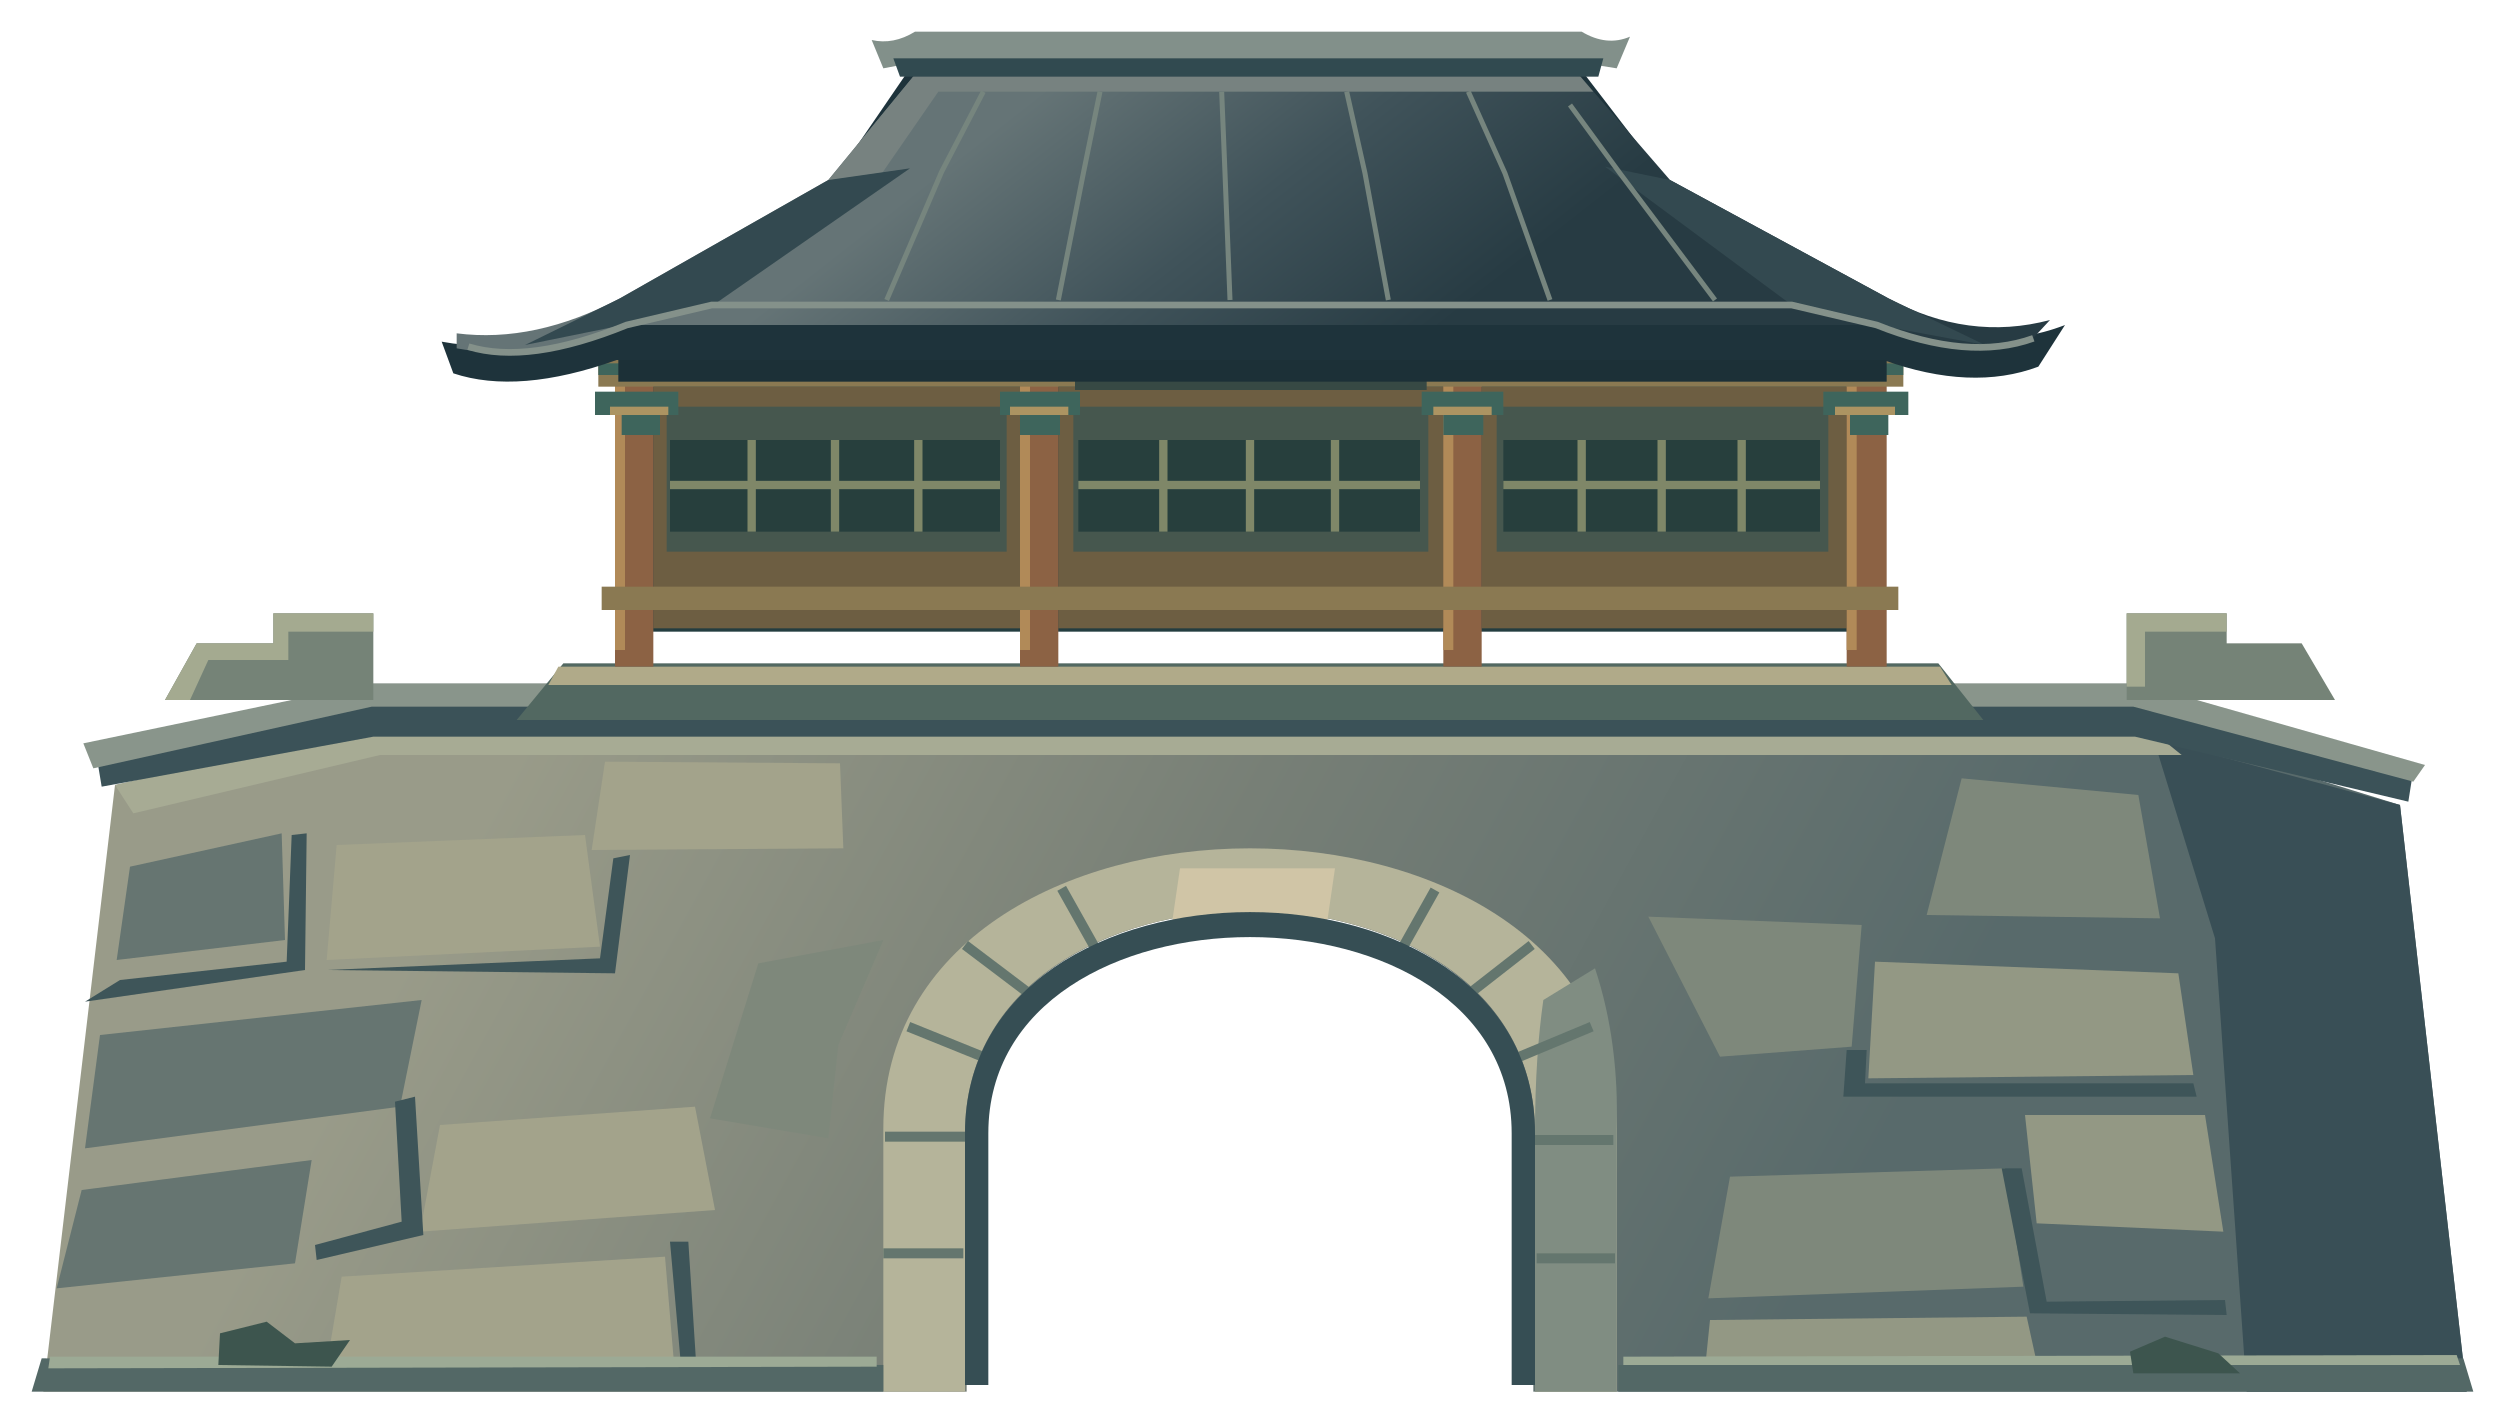
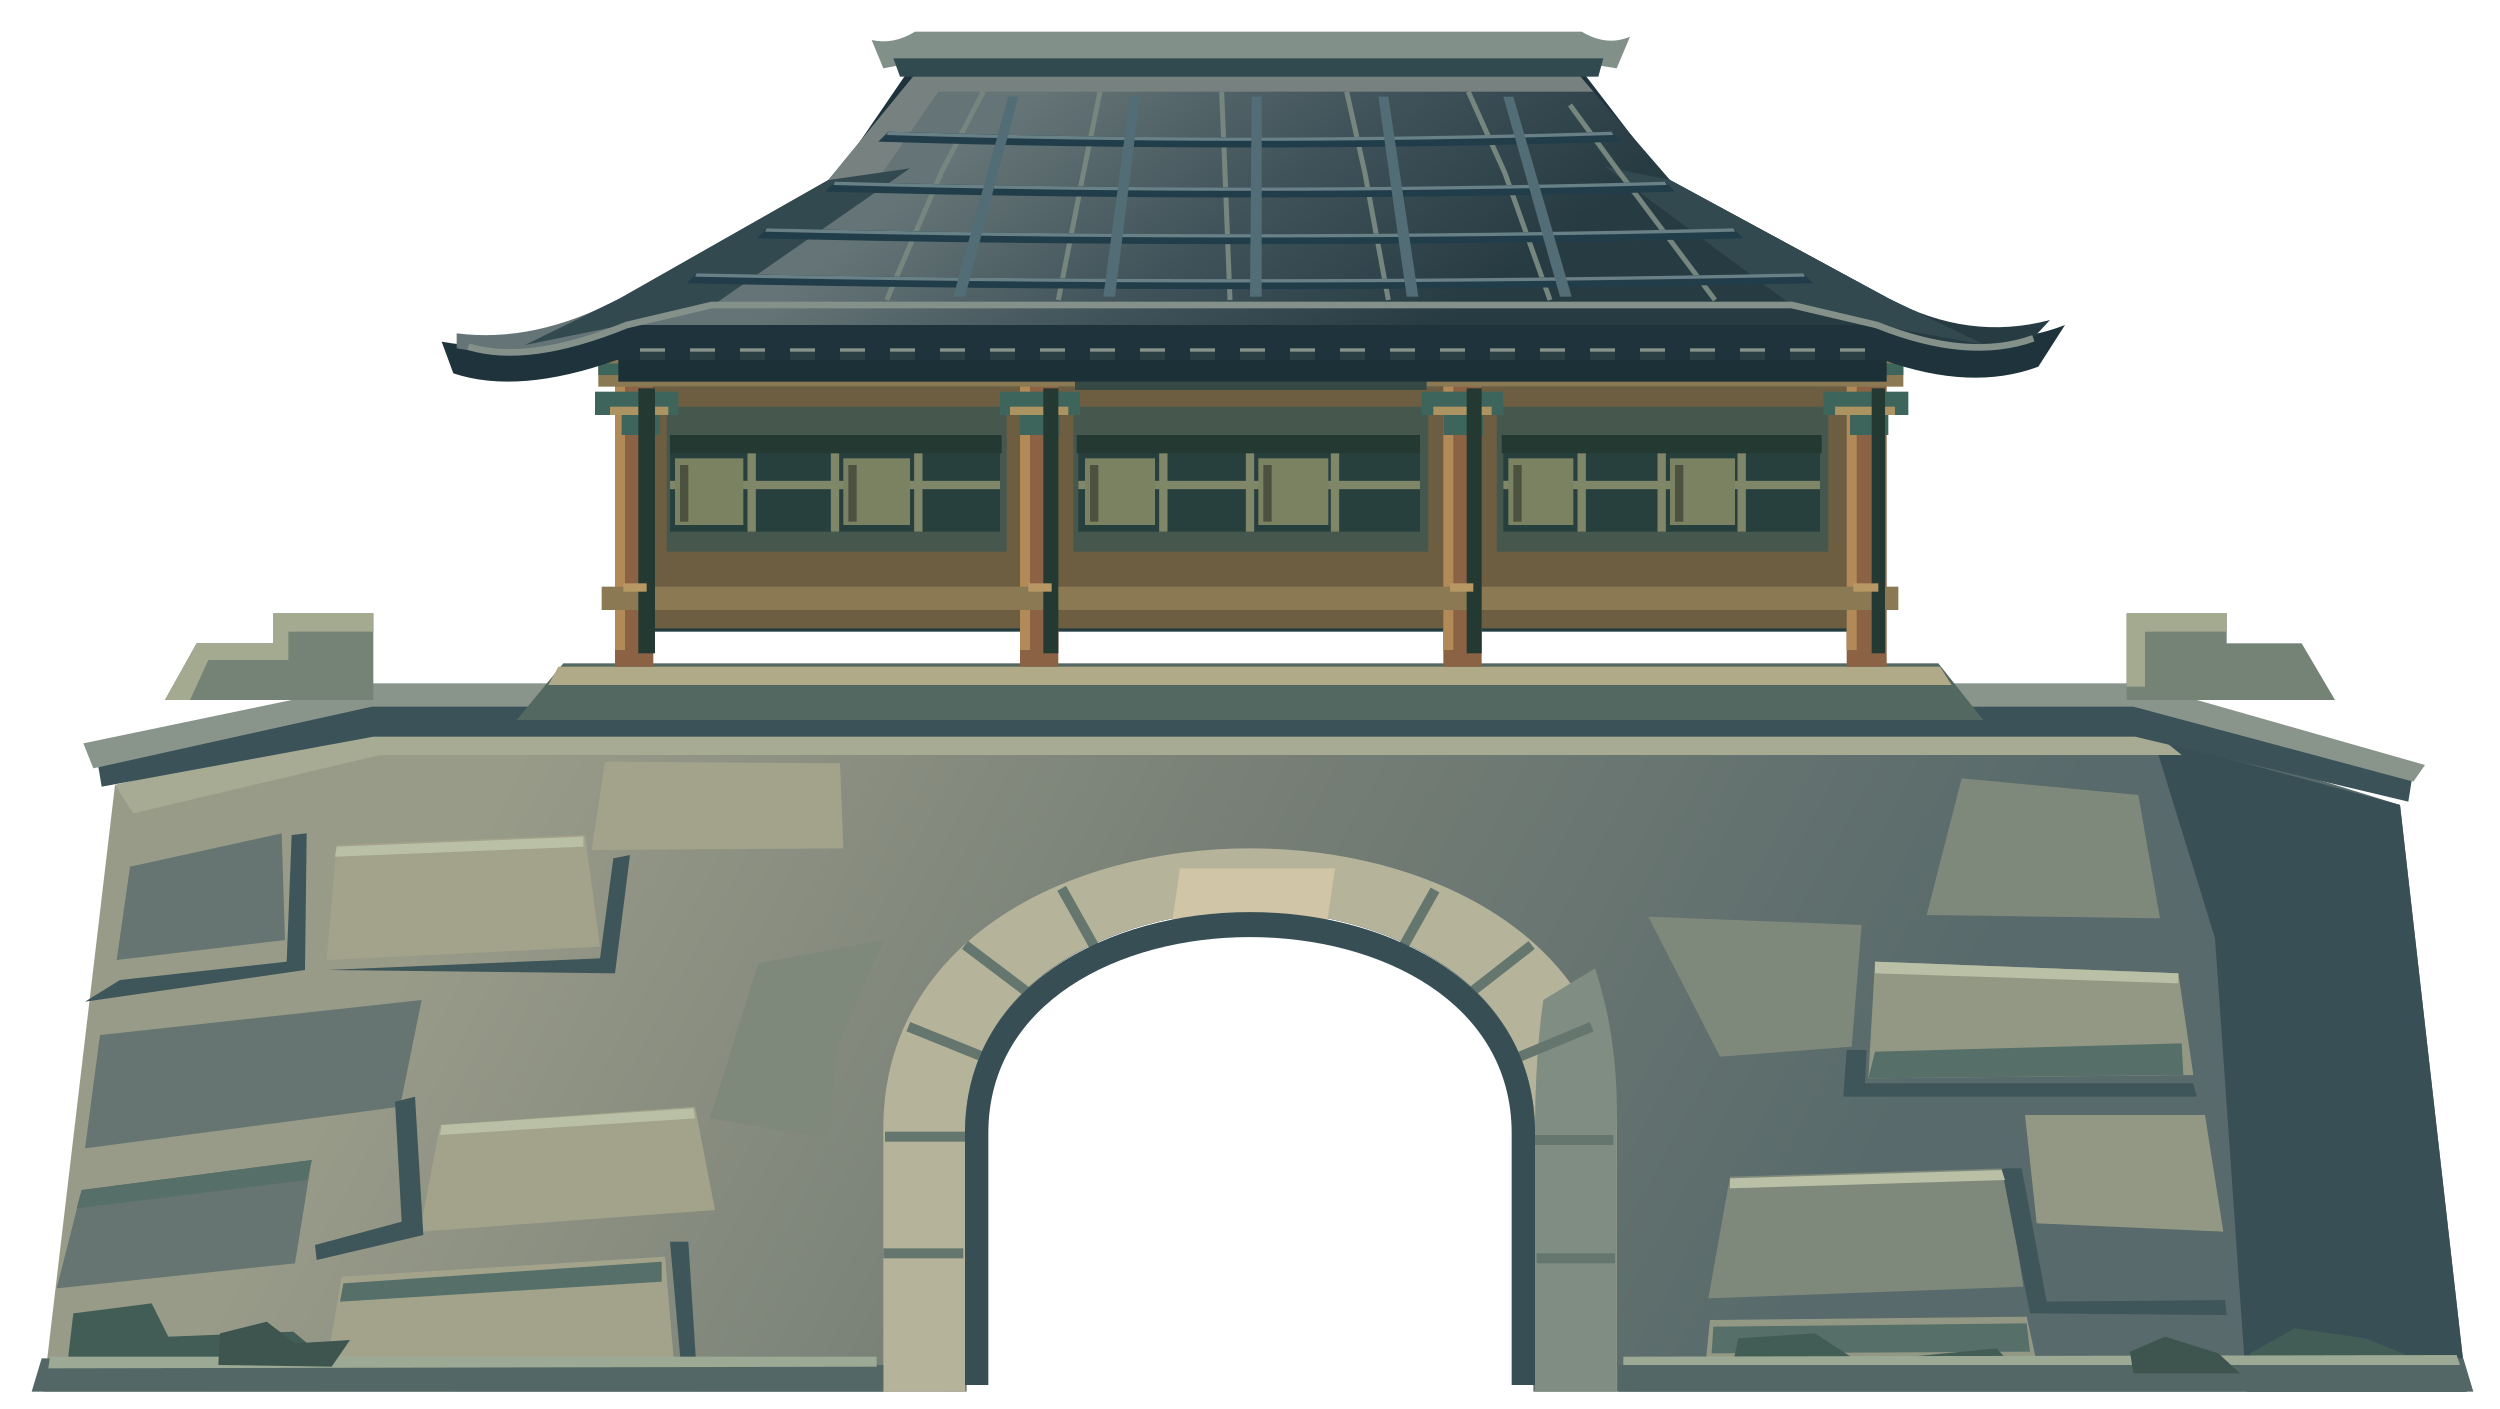
<svg xmlns="http://www.w3.org/2000/svg" viewBox="-750 -835 1500 845">
  <defs>
    <linearGradient id="gate-stone" x1="-430" y1="-400" x2="300" y2="0" gradientUnits="userSpaceOnUse">
      <stop offset="0" stop-color="#999b89" />
      <stop offset="0.48" stop-color="#777f76" />
      <stop offset="1" stop-color="#586a6b" />
    </linearGradient>
    <linearGradient id="gate-tile" x1="-100" y1="-800" x2="60" y2="-596" gradientUnits="userSpaceOnUse">
      <stop offset="0" stop-color="#657476" />
      <stop offset="0.5" stop-color="#40535a" />
      <stop offset="1" stop-color="#273b43" />
    </linearGradient>
  </defs>
  <g id="stone-wall-and-arch">
    <path fill="url(#gate-stone)" d="M-724 0L-681-364L-528-399H538L690-352L730 0H170V-155C170-333-170-333-170-155V0Z" />
    <path fill="#394f56" d="M542-392L690-352L730 0H598L579-272Z" />
    <path fill="#a7ab94" d="M-681-364L-528-399H538L559-382H-522L-670-347Z" />
    <path fill="#667571" d="M-716-62L-573-77L-563-139L-701-121Z M-699-146L-510-171L-497-235L-690-214Z M-680-259L-579-271L-581-335L-672-315Z" />
    <path fill="#a3a38b" d="M-548-328L-399-334L-390-267L-554-259Z M-387-378L-246-377L-244-326L-395-325Z M-486-160L-333-171L-321-109L-498-96Z M-545-69L-351-81L-345-10H-555Z" />
    <path fill="#7e887b" d="M-295-257L-220-271L-247-208L-253-152L-324-164Z M239-285L367-280L361-207L282-201Z M288-129L453-134L464-63L275-56Z M427-368L533-358L546-284L406-286Z" />
    <path fill="#939884" d="M375-258L557-251L566-190L371-188Z M465-166L573-166L584-96L472-101Z M276-43L466-45L475-4H272Z" />
    <path fill="#3e5559" d="M-678-247L-578-258L-575-334L-566-335L-567-253L-699-234Z M-554-253L-390-260L-382-320L-372-322L-381-251Z M-501-177L-496-94L-560-79L-561-88L-509-102L-513-174Z M-348-90L-337-90L-332-12L-341-11Z M358-205L370-205L369-185L566-185L568-177H356Z M451-134L463-134L478-54L585-55L586-46L468-47Z" />
    <path fill="#b5b49a" d="M-220 0V-158C-220-382 220-382 220-158V0H171V-155C171-333-171-333-171-155V0Z" />
    <path fill="#808d82" d="M176-235L207-254C217-224 221-191 220-158V0H171V-155C171-188 173-214 176-235Z" />
    <path fill="#d0c5a6" d="M-42-314L-48-273C-18-278 15-278 45-273L51-314Z" />
    <path fill="none" stroke="#64766e" stroke-width="6" d="M-220-83H-172 M-219-153L-170-153 M-205-219L-158-200 M-171-268L-130-237 M-113-302L-90-261 M111-301L88-260 M169-268L128-236 M205-219L157-199 M218-151H171 M219-80H172" />
    <path fill="#364e54" d="M-171-4V-155C-171-332 171-332 171-155V-4H157V-155C157-312-157-312-157-155V-4Z" />
+     <g id="broad-granite-bed-and-damp-return">
+       <path fill="#bac0a5" d="M-548-327L-400-333L-400-327L-549-321Z M-485-160L-334-170L-333-164L-486-154Z M375-258L557-251L557-245L375-251Z M288-128L451-133L453-127L288-122Z" />
+       <path fill="#566f69" d="M-701-121L-563-139L-566-127L-704-110Z M-544-65L-353-78L-353-66L-546-54Z M375-204L559-209L560-190L371-188Z M278-39L466-41L468-24L277-23Z" />
+       <path fill="#425d56" d="M-706-47L-659-53L-649-33L-574-36L-550-16L-710-13Z M293-32L339-35L365-18L448-26L468-4H287Z M600-23L627-38L669-32L704-18L708-3H600Z" />
+     </g>
  </g>
  <g id="wall-parapet-and-pavilion-footing">
    <path fill="#3b5258" d="M-693-387L-526-417H531L698-373L695-354L531-393H-526L-689-363Z" />
    <path fill="#89958b" d="M-700-389L-527-425H533L705-376L698-366L530-411H-527L-694-374Z" />
    <path fill="#758377" d="M-651-415H-526V-467H-586V-449H-632Z M526-415H651L631-449H586V-467H526Z" />
    <path fill="#a4aa90" d="M-651-415L-632-449H-586V-467H-526V-456H-577V-439H-625L-636-415Z M526-467H586V-456H537V-423H526Z" />
    <path fill="#526861" d="M-412-437H413L440-403H-440Z" />
    <path fill="#b0aa89" d="M-415-435H414L421-424H-421Z" />
  </g>
  <g id="three-bay-timber-pavilion">
    <path fill="#243d40" d="M-368-617H365V-456H-368Z" />
    <path fill="#6d5e42" d="M-358-603H-137V-458H-358Z M-115-603H116V-458H-115Z M139-603H358V-458H139Z" />
    <path fill="#46574e" d="M-350-591H-146V-504H-350Z M-106-591H107V-504H-106Z M148-591H347V-504H148Z" />
    <path fill="#8c6244" d="M-381-632H-358V-435H-381Z M-138-632H-115V-435H-138Z M116-632H139V-435H116Z M358-632H382V-435H358Z" />
    <path fill="#b18a58" d="M-381-623H-375V-445H-381Z M-138-623H-132V-445H-138Z M116-623H122V-445H116Z M358-623H364V-445H358Z" />
    <path fill="#8a7952" d="M-391-621H392V-603H-391Z M-389-483H389V-469H-389Z" />
    <path fill="#3e655c" d="M-391-617H392V-610H-391Z M-393-600H-343V-586H-354V-574H-377V-586H-393Z M-150-600H-102V-586H-114V-574H-138V-586H-150Z M103-600H152V-586H140V-574H116V-586H103Z M344-600H395V-586H383V-574H360V-586H344Z" />
    <path fill="#ac9462" d="M-384-591H-349V-586H-384Z M-144-591H-109V-586H-144Z M110-591H145V-586H110Z M351-591H387V-586H351Z" />
    <path fill="#273f3d" d="M-348-571H-150V-516H-348Z M-103-571H102V-516H-103Z M152-571H342V-516H152Z" />
    <path fill="none" stroke="#7f8768" stroke-width="5" d="M-299-571V-516 M-249-571V-516 M-199-571V-516 M-52-571V-516 M0-571V-516 M51-571V-516 M199-571V-516 M247-571V-516 M295-571V-516 M-348-544H-150 M-103-544H102 M152-544H342" />
    <path fill="#374944" d="M-105-640H106V-601H-105Z" />
    <path fill="#a39569" d="M-98-632H99V-607H-98Z" />
    <path fill="#263b3b" d="M-91-627H92V-612H-91Z" />
+     <g id="recessed-joinery-and-paper-window-depth">
+       <path fill="#243932" d="M-367-602H-357V-443H-367Z M-124-602H-115V-443H-124Z M130-602H139V-443H130Z M373-602H381V-443H373Z M-348-574H-149V-563H-348Z M-104-574H102V-563H-104Z M151-574H343V-563H151Z" />
+       <path fill="#7b8262" d="M-345-560H-304V-520H-345Z M-244-560H-204V-520H-244Z M-99-560H-57V-520H-99Z M5-560H47V-520H5Z M155-560H194V-520H155Z M252-560H291V-520H252Z" />
+       <path fill="#4d5140" d="M-342-556H-337V-522H-342Z M-241-556H-236V-522H-241Z M-96-556H-91V-522H-96Z M8-556H13V-522H8Z M158-556H163V-522H158Z M255-556H260V-522H255Z" />
+       <path fill="#b79763" d="M-376-485H-362V-480H-376Z M-133-485H-119V-480H-133Z M120-485H134V-480H120Z M362-485H377V-480H362Z" />
+     </g>
  </g>
  <g id="broad-paljak-roof">
    <path fill="#1e333b" d="M-485-630Q-431-620-379-652L-254-721L-204-794H198L254-721L383-652Q438-620 489-640L473-615Q433-600 380-619L-380-619Q-439-598-478-611Z" />
    <path fill="url(#gate-tile)" d="M-476-635Q-429-629-378-656L-253-727L-198-794H194L252-727L383-656Q431-630 480-643L467-629Q431-620 376-640L-376-640Q-434-618-476-626Z" />
    <path fill="#778280" d="M-253-727L-198-794H194L206-780H-187L-225-725Z" />
    <path fill="#334950" d="M-253-727L-204-734L-322-652L-376-640L-435-628L-378-656Z M252-727L213-735L325-652L376-640L441-628L383-656Z" />
    <path fill="#82908a" d="M-227-811Q-214-808-201-816H199Q214-807 228-813L220-794L195-798H-199L-220-794Z" />
    <path fill="#314a50" d="M-214-800H212L209-789H-210Z" />
    <path fill="none" stroke="#84918a" stroke-width="4" d="M-469-627Q-433-616-374-640L-323-652H325L376-640Q431-618 470-632" />
    <path fill="none" stroke="#76857e" stroke-width="3" d="M-160-780L-185-732L-218-655 M-90-780L-100-731L-115-655 M-17-780L-15-731L-12-655 M58-780L69-731L83-655 M131-780L153-731L180-655 M192-772L222-731L279-655" />
    <path fill="#1c3037" d="M-379-619H382V-606H-379Z" />
+     <g id="overlapping-ceramic-tile-courses">
+       <path fill="#213d49" d="M-217 -756Q0 -749 217 -756L223 -750Q0 -743 -223 -750Z M-249 -726Q0 -719 249 -726L255 -720Q0 -713 -255 -720Z M-290 -698Q0 -691 290 -698L296 -692Q0 -685 -296 -692Z M-332 -671Q0 -664 332 -671L338 -665Q0 -658 -338 -665Z" />
+       <path fill="#698087" d="M-217 -756Q0 -749 217 -756L218 -754Q0 -747 -218 -754Z M-249 -726Q0 -719 249 -726L250 -724Q0 -717 -250 -724Z M-290 -698Q0 -691 290 -698L291 -696Q0 -689 -291 -696Z M-332 -671Q0 -664 332 -671L333 -669Q0 -662 -333 -669Z" />
+       <path fill="#526d75" d="M-145 -777L-178 -657L-171 -657L-139 -777Z M-72 -777L-88 -657L-81 -657L-66 -777Z M1 -777L0 -657L7 -657L7 -777Z M77 -777L94 -657L101 -657L83 -777Z M152 -777L186 -657L193 -657L158 -777Z" />
+       <path fill="#2b4045" d="M-366 -626h15v7h-15Z M-336 -626h15v7h-15Z M-306 -626h15v7h-15Z M-276 -626h15v7h-15Z M-246 -626h15v7h-15Z M-216 -626h15v7h-15Z M-186 -626h15v7h-15Z M-156 -626h15v7h-15Z M-126 -626h15v7h-15Z M-96 -626h15v7h-15Z M-66 -626h15v7h-15Z M-36 -626h15v7h-15Z M-6 -626h15v7h-15Z M24 -626h15v7h-15Z M54 -626h15v7h-15Z M84 -626h15v7h-15Z M114 -626h15v7h-15Z M144 -626h15v7h-15Z M174 -626h15v7h-15Z M204 -626h15v7h-15Z M234 -626h15v7h-15Z M264 -626h15v7h-15Z M294 -626h15v7h-15Z M324 -626h15v7h-15Z M354 -626h15v7h-15Z" />
+       <path fill="#87928a" d="M-366 -626h15v2h-15Z M-336 -626h15v2h-15Z M-306 -626h15v2h-15Z M-276 -626h15v2h-15Z M-246 -626h15v2h-15Z M-216 -626h15v2h-15Z M-186 -626h15v2h-15Z M-156 -626h15v2h-15Z M-126 -626h15v2h-15Z M-96 -626h15v2h-15Z M-66 -626h15v2h-15Z M-36 -626h15v2h-15Z M-6 -626h15v2h-15Z M24 -626h15v2h-15Z M54 -626h15v2h-15Z M84 -626h15v2h-15Z M114 -626h15v2h-15Z M144 -626h15v2h-15Z M174 -626h15v2h-15Z M204 -626h15v2h-15Z M234 -626h15v2h-15Z M264 -626h15v2h-15Z M294 -626h15v2h-15Z M324 -626h15v2h-15Z M354 -626h15v2h-15Z" />
+     </g>
  </g>
  <g id="ground-contact-stones">
    <path fill="#536866" d="M-725-20L-220-16V0H-731Z M221-16L728-20L734 0H221Z" />
    <path fill="#9caa95" d="M-720-21L-224-21V-15L-721-14Z M224-21L724-22L726-16H224Z" />
    <path fill="#3d554e" d="M-618-35L-590-42L-573-29L-540-31L-551-15L-619-16Z M528-24L549-33L581-23L594-11H530Z" />
  </g>
</svg>
